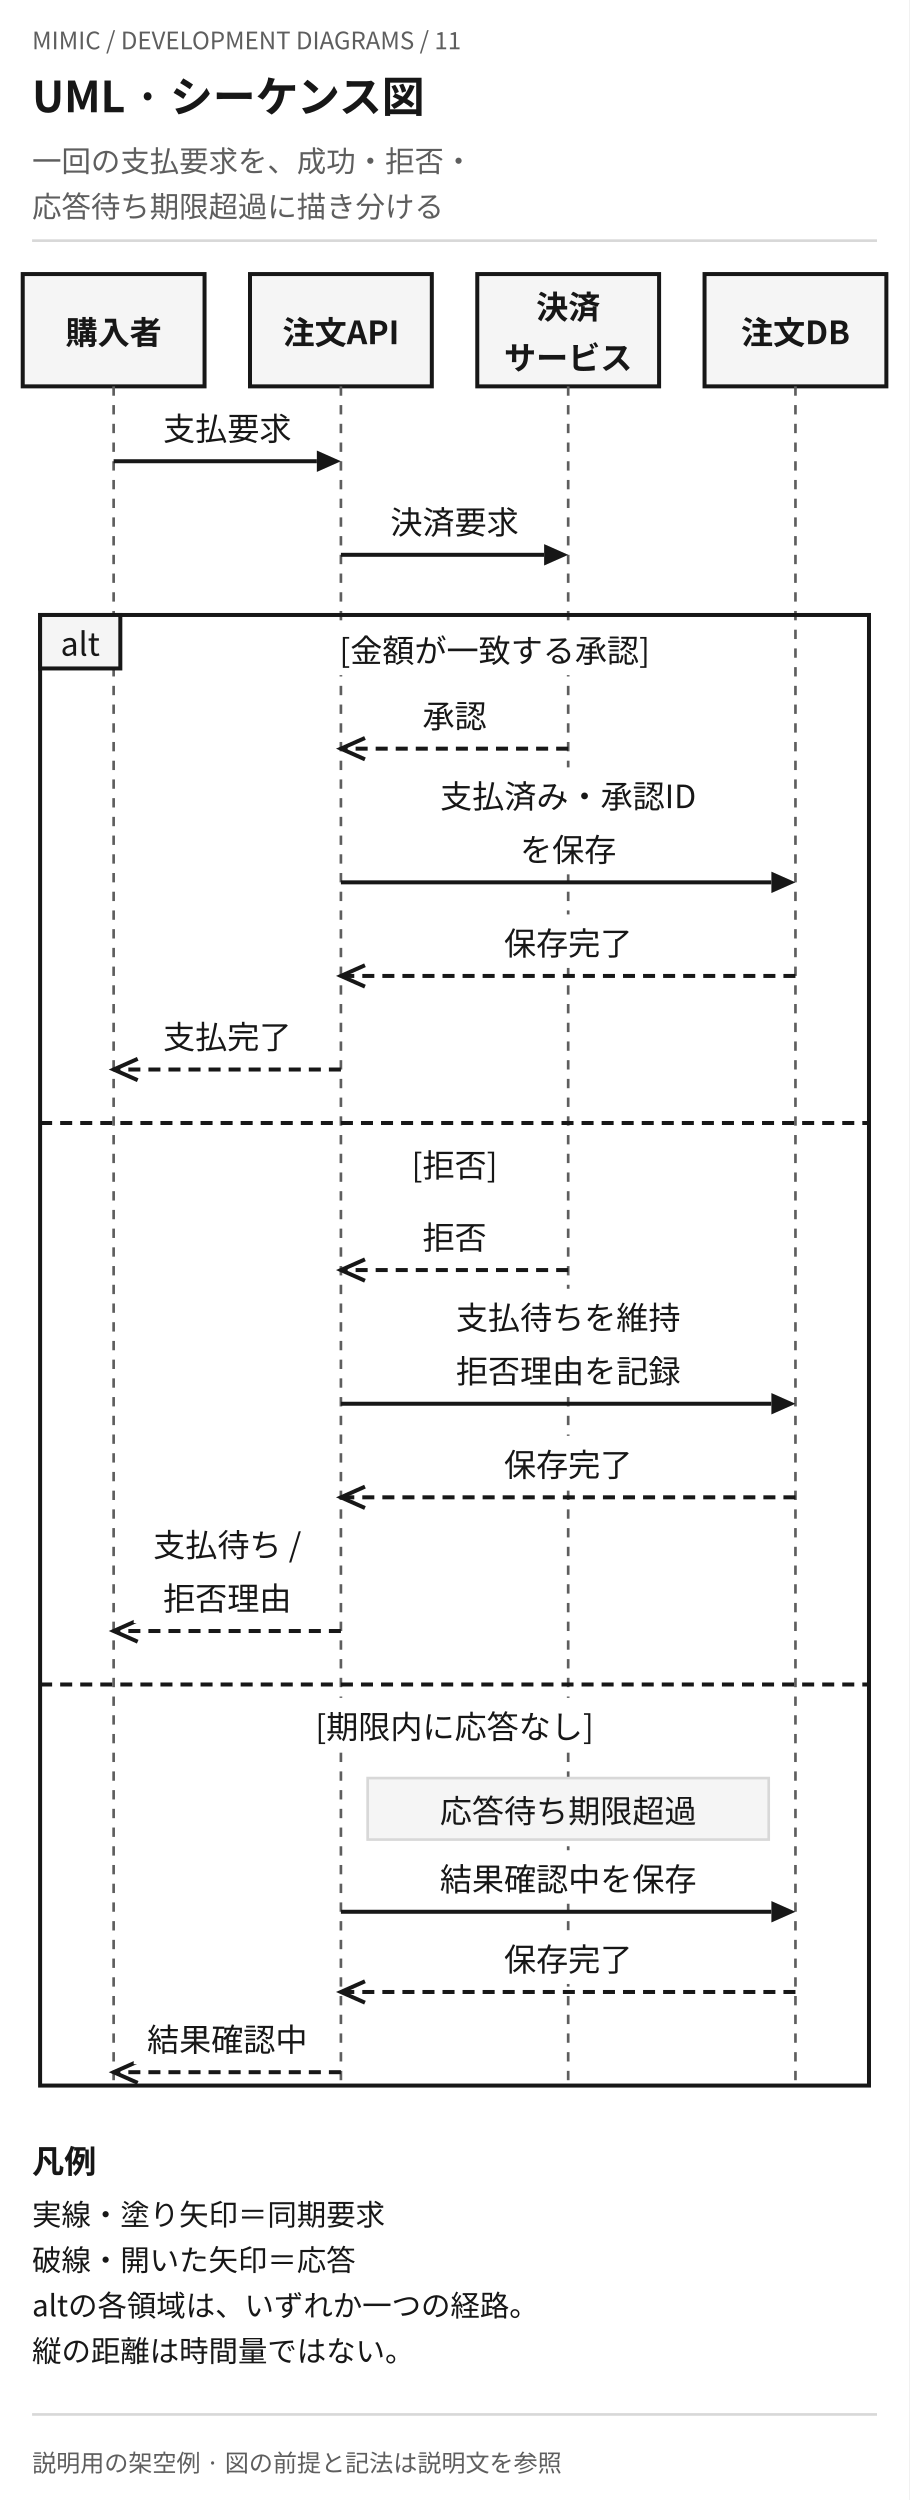
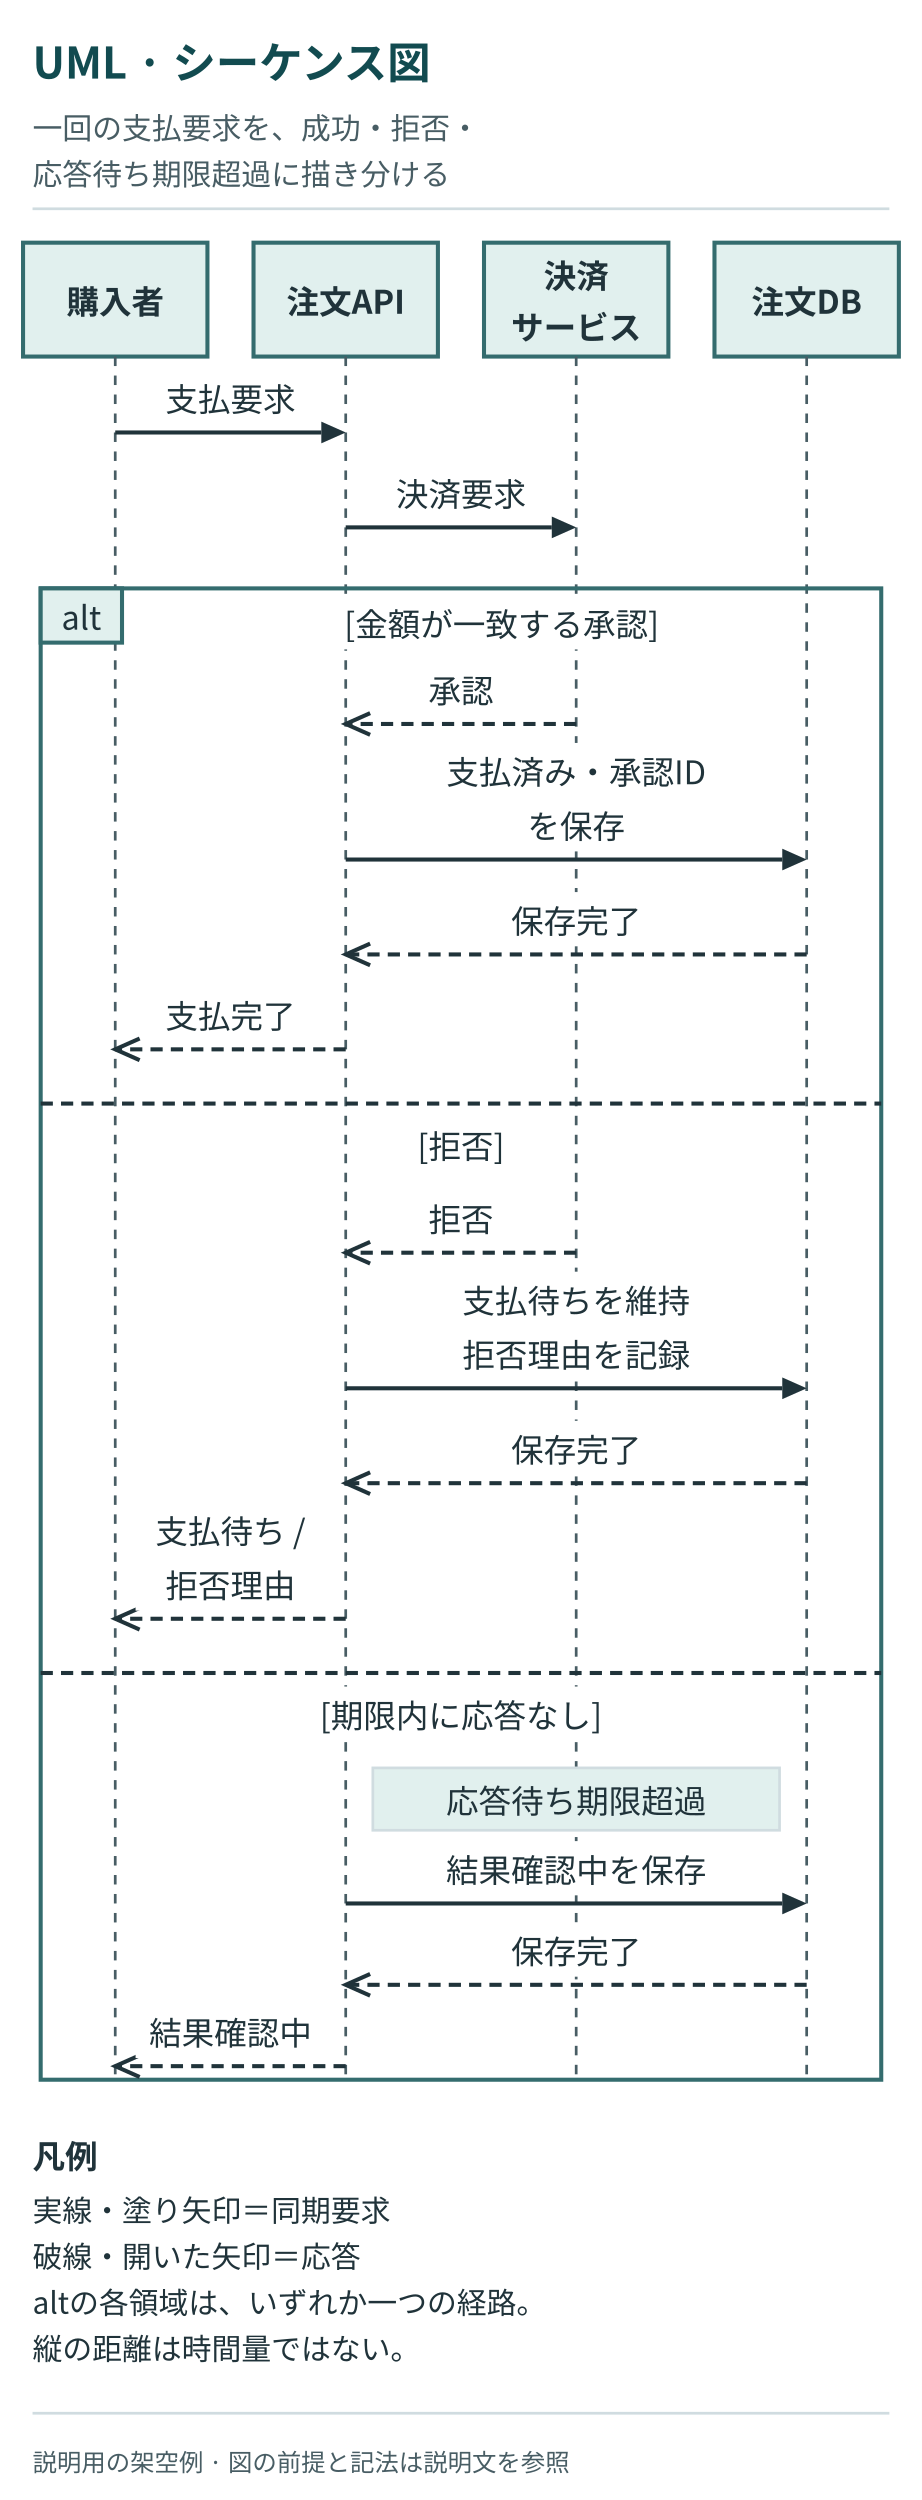
- <svg xmlns="http://www.w3.org/2000/svg" viewBox="0 0 680 1870" role="img" aria-labelledby="title desc">
+ <svg xmlns="http://www.w3.org/2000/svg" viewBox="0 26 680 1844" role="img" aria-labelledby="title desc">
  <rect x="0" y="0" width="680" height="1870" fill="#ffffff" stroke="none" stroke-width="3" />
-   <text x="24" y="29" fill="#5e5e5e" font-family="Noto Sans CJK JP, sans-serif" font-size="18" font-weight="400" text-anchor="start" dominant-baseline="central">MIMIC / DEVELOPMENT DIAGRAMS / 11</text>
-   <text x="24" y="70" fill="#171717" font-family="Noto Sans CJK JP, sans-serif" font-size="32" font-weight="600" text-anchor="start" dominant-baseline="central">UML · シーケンス図</text>
-   <text x="24" y="119.0" fill="#5e5e5e" font-family="Noto Sans CJK JP, sans-serif" font-size="22" font-weight="400" text-anchor="start" dominant-baseline="central">一回の支払要求を、成功・拒否・</text>
-   <text x="24" y="153.0" fill="#5e5e5e" font-family="Noto Sans CJK JP, sans-serif" font-size="22" font-weight="400" text-anchor="start" dominant-baseline="central">応答待ち期限超過に描き分ける</text>
-   <line x1="24" y1="180" x2="656" y2="180" stroke="#d8d8d8" stroke-width="2" />
-   <line x1="24" y1="1806" x2="656" y2="1806" stroke="#d8d8d8" stroke-width="2" />
-   <text x="24" y="1841" fill="#5e5e5e" font-family="Noto Sans CJK JP, sans-serif" font-size="18" font-weight="400" text-anchor="start" dominant-baseline="central">説明用の架空例 · 図の前提と記法は説明文を参照</text>
-   <rect x="17" y="205" width="136" height="84" fill="#f5f5f5" stroke="#171717" stroke-width="3" />
-   <text x="85" y="247.0" fill="#171717" font-family="Noto Sans CJK JP, sans-serif" font-size="24" font-weight="600" text-anchor="middle" dominant-baseline="central">購入者</text>
-   <line x1="85" y1="289" x2="85" y2="1560" stroke="#5e5e5e" stroke-width="2" stroke-dasharray="7 7" />
-   <rect x="187" y="205" width="136" height="84" fill="#f5f5f5" stroke="#171717" stroke-width="3" />
-   <text x="255" y="247.0" fill="#171717" font-family="Noto Sans CJK JP, sans-serif" font-size="24" font-weight="600" text-anchor="middle" dominant-baseline="central">注文API</text>
-   <line x1="255" y1="289" x2="255" y2="1560" stroke="#5e5e5e" stroke-width="2" stroke-dasharray="7 7" />
-   <rect x="357" y="205" width="136" height="84" fill="#f5f5f5" stroke="#171717" stroke-width="3" />
-   <text x="425" y="228.0" fill="#171717" font-family="Noto Sans CJK JP, sans-serif" font-size="24" font-weight="600" text-anchor="middle" dominant-baseline="central">決済</text>
-   <text x="425" y="266.0" fill="#171717" font-family="Noto Sans CJK JP, sans-serif" font-size="24" font-weight="600" text-anchor="middle" dominant-baseline="central">サービス</text>
-   <line x1="425" y1="289" x2="425" y2="1560" stroke="#5e5e5e" stroke-width="2" stroke-dasharray="7 7" />
-   <rect x="527" y="205" width="136" height="84" fill="#f5f5f5" stroke="#171717" stroke-width="3" />
-   <text x="595" y="247.0" fill="#171717" font-family="Noto Sans CJK JP, sans-serif" font-size="24" font-weight="600" text-anchor="middle" dominant-baseline="central">注文DB</text>
-   <line x1="595" y1="289" x2="595" y2="1560" stroke="#5e5e5e" stroke-width="2" stroke-dasharray="7 7" />
-   <polyline points="85,345 237.0,345.0" fill="none" stroke="#171717" stroke-width="3" />
-   <polygon points="237.0,337.0 255,345 237.0,353.0" fill="#171717" stroke="none" stroke-width="2" />
+   <text x="24" y="70" fill="#124b50" font-family="Noto Sans CJK JP, sans-serif" font-size="32" font-weight="700" text-anchor="start" dominant-baseline="central">UML · シーケンス図</text>
+   <text x="24" y="119.0" fill="#485d64" font-family="Noto Sans CJK JP, sans-serif" font-size="22" font-weight="400" text-anchor="start" dominant-baseline="central">一回の支払要求を、成功・拒否・</text>
+   <text x="24" y="153.0" fill="#485d64" font-family="Noto Sans CJK JP, sans-serif" font-size="22" font-weight="400" text-anchor="start" dominant-baseline="central">応答待ち期限超過に描き分ける</text>
+   <line x1="24" y1="180" x2="656" y2="180" stroke="#d0dce0" stroke-width="2" />
+   <line x1="24" y1="1806" x2="656" y2="1806" stroke="#d0dce0" stroke-width="2" />
+   <text x="24" y="1841" fill="#485d64" font-family="Noto Sans CJK JP, sans-serif" font-size="18" font-weight="400" text-anchor="start" dominant-baseline="central">説明用の架空例 · 図の前提と記法は説明文を参照</text>
+   <rect x="17" y="205" width="136" height="84" fill="#e1f0ee" stroke="#346c6e" stroke-width="3" />
+   <text x="85" y="247.0" fill="#20333a" font-family="Noto Sans CJK JP, sans-serif" font-size="24" font-weight="600" text-anchor="middle" dominant-baseline="central">購入者</text>
+   <line x1="85" y1="289" x2="85" y2="1560" stroke="#485d64" stroke-width="2" stroke-dasharray="7 7" />
+   <rect x="187" y="205" width="136" height="84" fill="#e1f0ee" stroke="#346c6e" stroke-width="3" />
+   <text x="255" y="247.0" fill="#20333a" font-family="Noto Sans CJK JP, sans-serif" font-size="24" font-weight="600" text-anchor="middle" dominant-baseline="central">注文API</text>
+   <line x1="255" y1="289" x2="255" y2="1560" stroke="#485d64" stroke-width="2" stroke-dasharray="7 7" />
+   <rect x="357" y="205" width="136" height="84" fill="#e1f0ee" stroke="#346c6e" stroke-width="3" />
+   <text x="425" y="228.0" fill="#20333a" font-family="Noto Sans CJK JP, sans-serif" font-size="24" font-weight="600" text-anchor="middle" dominant-baseline="central">決済</text>
+   <text x="425" y="266.0" fill="#20333a" font-family="Noto Sans CJK JP, sans-serif" font-size="24" font-weight="600" text-anchor="middle" dominant-baseline="central">サービス</text>
+   <line x1="425" y1="289" x2="425" y2="1560" stroke="#485d64" stroke-width="2" stroke-dasharray="7 7" />
+   <rect x="527" y="205" width="136" height="84" fill="#e1f0ee" stroke="#346c6e" stroke-width="3" />
+   <text x="595" y="247.0" fill="#20333a" font-family="Noto Sans CJK JP, sans-serif" font-size="24" font-weight="600" text-anchor="middle" dominant-baseline="central">注文DB</text>
+   <line x1="595" y1="289" x2="595" y2="1560" stroke="#485d64" stroke-width="2" stroke-dasharray="7 7" />
+   <polyline points="85,345 237.0,345.0" fill="none" stroke="#20333a" stroke-width="3" />
+   <polygon points="237.0,337.0 255,345 237.0,353.0" fill="#20333a" stroke="none" stroke-width="2" />
  <rect x="110.0" y="299.0" width="120" height="40" fill="#ffffff" stroke="none" stroke-width="3" />
-   <text x="170.0" y="319.0" fill="#171717" font-family="Noto Sans CJK JP, sans-serif" font-size="24" font-weight="400" text-anchor="middle" dominant-baseline="central">支払要求</text>
-   <polyline points="255,415 407.0,415.0" fill="none" stroke="#171717" stroke-width="3" />
-   <polygon points="407.0,407.0 425,415 407.0,423.0" fill="#171717" stroke="none" stroke-width="2" />
+   <text x="170.0" y="319.0" fill="#20333a" font-family="Noto Sans CJK JP, sans-serif" font-size="24" font-weight="400" text-anchor="middle" dominant-baseline="central">支払要求</text>
+   <polyline points="255,415 407.0,415.0" fill="none" stroke="#20333a" stroke-width="3" />
+   <polygon points="407.0,407.0 425,415 407.0,423.0" fill="#20333a" stroke="none" stroke-width="2" />
  <rect x="280.0" y="369.0" width="120" height="40" fill="#ffffff" stroke="none" stroke-width="3" />
-   <text x="340.0" y="389.0" fill="#171717" font-family="Noto Sans CJK JP, sans-serif" font-size="24" font-weight="400" text-anchor="middle" dominant-baseline="central">決済要求</text>
-   <rect x="30" y="460" width="620" height="1100" fill="none" stroke="#171717" stroke-width="3" />
-   <rect x="30" y="460" width="60" height="40" fill="#f5f5f5" stroke="#171717" stroke-width="3" />
-   <text x="60" y="480" fill="#171717" font-family="Noto Sans CJK JP, sans-serif" font-size="24" font-weight="400" text-anchor="middle" dominant-baseline="central">alt</text>
+   <text x="340.0" y="389.0" fill="#20333a" font-family="Noto Sans CJK JP, sans-serif" font-size="24" font-weight="400" text-anchor="middle" dominant-baseline="central">決済要求</text>
+   <rect x="30" y="460" width="620" height="1100" fill="none" stroke="#346c6e" stroke-width="3" />
+   <rect x="30" y="460" width="60" height="40" fill="#e1f0ee" stroke="#346c6e" stroke-width="3" />
+   <text x="60" y="480" fill="#20333a" font-family="Noto Sans CJK JP, sans-serif" font-size="24" font-weight="400" text-anchor="middle" dominant-baseline="central">alt</text>
  <rect x="230.0" y="465.0" width="280" height="40" fill="#ffffff" stroke="none" stroke-width="3" />
-   <text x="370" y="485.0" fill="#171717" font-family="Noto Sans CJK JP, sans-serif" font-size="24" font-weight="400" text-anchor="middle" dominant-baseline="central">[金額が一致する承認]</text>
-   <polyline points="425,560 255,560" fill="none" stroke="#171717" stroke-width="3" stroke-dasharray="9 6" />
-   <polyline points="273.0,568.0 255,560 273.0,552.0" fill="none" stroke="#171717" stroke-width="3" />
+   <text x="370" y="485.0" fill="#20333a" font-family="Noto Sans CJK JP, sans-serif" font-size="24" font-weight="400" text-anchor="middle" dominant-baseline="central">[金額が一致する承認]</text>
+   <polyline points="425,560 255,560" fill="none" stroke="#20333a" stroke-width="3" stroke-dasharray="9 6" />
+   <polyline points="273.0,568.0 255,560 273.0,552.0" fill="none" stroke="#20333a" stroke-width="3" />
  <rect x="305.0" y="514.0" width="70" height="40" fill="#ffffff" stroke="none" stroke-width="3" />
-   <text x="340.0" y="534.0" fill="#171717" font-family="Noto Sans CJK JP, sans-serif" font-size="24" font-weight="400" text-anchor="middle" dominant-baseline="central">承認</text>
-   <polyline points="255,660 577.0,660.0" fill="none" stroke="#171717" stroke-width="3" />
-   <polygon points="577.0,652.0 595,660 577.0,668.0" fill="#171717" stroke="none" stroke-width="2" />
+   <text x="340.0" y="534.0" fill="#20333a" font-family="Noto Sans CJK JP, sans-serif" font-size="24" font-weight="400" text-anchor="middle" dominant-baseline="central">承認</text>
+   <polyline points="255,660 577.0,660.0" fill="none" stroke="#20333a" stroke-width="3" />
+   <polygon points="577.0,652.0 595,660 577.0,668.0" fill="#20333a" stroke="none" stroke-width="2" />
  <rect x="315.0" y="574.0" width="220" height="80" fill="#ffffff" stroke="none" stroke-width="3" />
-   <text x="425.0" y="594.0" fill="#171717" font-family="Noto Sans CJK JP, sans-serif" font-size="24" font-weight="400" text-anchor="middle" dominant-baseline="central">支払済み・承認ID</text>
-   <text x="425.0" y="634.0" fill="#171717" font-family="Noto Sans CJK JP, sans-serif" font-size="24" font-weight="400" text-anchor="middle" dominant-baseline="central">を保存</text>
-   <polyline points="595,730 255,730" fill="none" stroke="#171717" stroke-width="3" stroke-dasharray="9 6" />
-   <polyline points="273.0,738.0 255,730 273.0,722.0" fill="none" stroke="#171717" stroke-width="3" />
+   <text x="425.0" y="594.0" fill="#20333a" font-family="Noto Sans CJK JP, sans-serif" font-size="24" font-weight="400" text-anchor="middle" dominant-baseline="central">支払済み・承認ID</text>
+   <text x="425.0" y="634.0" fill="#20333a" font-family="Noto Sans CJK JP, sans-serif" font-size="24" font-weight="400" text-anchor="middle" dominant-baseline="central">を保存</text>
+   <polyline points="595,730 255,730" fill="none" stroke="#20333a" stroke-width="3" stroke-dasharray="9 6" />
+   <polyline points="273.0,738.0 255,730 273.0,722.0" fill="none" stroke="#20333a" stroke-width="3" />
  <rect x="365.0" y="684.0" width="120" height="40" fill="#ffffff" stroke="none" stroke-width="3" />
-   <text x="425.0" y="704.0" fill="#171717" font-family="Noto Sans CJK JP, sans-serif" font-size="24" font-weight="400" text-anchor="middle" dominant-baseline="central">保存完了</text>
-   <polyline points="255,800 85,800" fill="none" stroke="#171717" stroke-width="3" stroke-dasharray="9 6" />
-   <polyline points="103.0,808.0 85,800 103.0,792.0" fill="none" stroke="#171717" stroke-width="3" />
+   <text x="425.0" y="704.0" fill="#20333a" font-family="Noto Sans CJK JP, sans-serif" font-size="24" font-weight="400" text-anchor="middle" dominant-baseline="central">保存完了</text>
+   <polyline points="255,800 85,800" fill="none" stroke="#20333a" stroke-width="3" stroke-dasharray="9 6" />
+   <polyline points="103.0,808.0 85,800 103.0,792.0" fill="none" stroke="#20333a" stroke-width="3" />
  <rect x="110.0" y="754.0" width="120" height="40" fill="#ffffff" stroke="none" stroke-width="3" />
-   <text x="170.0" y="774.0" fill="#171717" font-family="Noto Sans CJK JP, sans-serif" font-size="24" font-weight="400" text-anchor="middle" dominant-baseline="central">支払完了</text>
-   <line x1="30" y1="840" x2="650" y2="840" stroke="#171717" stroke-width="3" stroke-dasharray="9 6" />
+   <text x="170.0" y="774.0" fill="#20333a" font-family="Noto Sans CJK JP, sans-serif" font-size="24" font-weight="400" text-anchor="middle" dominant-baseline="central">支払完了</text>
+   <line x1="30" y1="840" x2="650" y2="840" stroke="#20333a" stroke-width="3" stroke-dasharray="9 6" />
  <rect x="290.0" y="850.0" width="100" height="40" fill="#ffffff" stroke="none" stroke-width="3" />
-   <text x="340" y="870.0" fill="#171717" font-family="Noto Sans CJK JP, sans-serif" font-size="24" font-weight="400" text-anchor="middle" dominant-baseline="central">[拒否]</text>
-   <polyline points="425,950 255,950" fill="none" stroke="#171717" stroke-width="3" stroke-dasharray="9 6" />
-   <polyline points="273.0,958.0 255,950 273.0,942.0" fill="none" stroke="#171717" stroke-width="3" />
+   <text x="340" y="870.0" fill="#20333a" font-family="Noto Sans CJK JP, sans-serif" font-size="24" font-weight="400" text-anchor="middle" dominant-baseline="central">[拒否]</text>
+   <polyline points="425,950 255,950" fill="none" stroke="#20333a" stroke-width="3" stroke-dasharray="9 6" />
+   <polyline points="273.0,958.0 255,950 273.0,942.0" fill="none" stroke="#20333a" stroke-width="3" />
  <rect x="305.0" y="904.0" width="70" height="40" fill="#ffffff" stroke="none" stroke-width="3" />
-   <text x="340.0" y="924.0" fill="#171717" font-family="Noto Sans CJK JP, sans-serif" font-size="24" font-weight="400" text-anchor="middle" dominant-baseline="central">拒否</text>
-   <polyline points="255,1050 577.0,1050.0" fill="none" stroke="#171717" stroke-width="3" />
-   <polygon points="577.0,1042.0 595,1050 577.0,1058.0" fill="#171717" stroke="none" stroke-width="2" />
+   <text x="340.0" y="924.0" fill="#20333a" font-family="Noto Sans CJK JP, sans-serif" font-size="24" font-weight="400" text-anchor="middle" dominant-baseline="central">拒否</text>
+   <polyline points="255,1050 577.0,1050.0" fill="none" stroke="#20333a" stroke-width="3" />
+   <polygon points="577.0,1042.0 595,1050 577.0,1058.0" fill="#20333a" stroke="none" stroke-width="2" />
  <rect x="320.0" y="964.0" width="210" height="80" fill="#ffffff" stroke="none" stroke-width="3" />
-   <text x="425.0" y="984.0" fill="#171717" font-family="Noto Sans CJK JP, sans-serif" font-size="24" font-weight="400" text-anchor="middle" dominant-baseline="central">支払待ちを維持</text>
-   <text x="425.0" y="1024.0" fill="#171717" font-family="Noto Sans CJK JP, sans-serif" font-size="24" font-weight="400" text-anchor="middle" dominant-baseline="central">拒否理由を記録</text>
-   <polyline points="595,1120 255,1120" fill="none" stroke="#171717" stroke-width="3" stroke-dasharray="9 6" />
-   <polyline points="273.0,1128.0 255,1120 273.0,1112.0" fill="none" stroke="#171717" stroke-width="3" />
+   <text x="425.0" y="984.0" fill="#20333a" font-family="Noto Sans CJK JP, sans-serif" font-size="24" font-weight="400" text-anchor="middle" dominant-baseline="central">支払待ちを維持</text>
+   <text x="425.0" y="1024.0" fill="#20333a" font-family="Noto Sans CJK JP, sans-serif" font-size="24" font-weight="400" text-anchor="middle" dominant-baseline="central">拒否理由を記録</text>
+   <polyline points="595,1120 255,1120" fill="none" stroke="#20333a" stroke-width="3" stroke-dasharray="9 6" />
+   <polyline points="273.0,1128.0 255,1120 273.0,1112.0" fill="none" stroke="#20333a" stroke-width="3" />
  <rect x="365.0" y="1074.0" width="120" height="40" fill="#ffffff" stroke="none" stroke-width="3" />
-   <text x="425.0" y="1094.0" fill="#171717" font-family="Noto Sans CJK JP, sans-serif" font-size="24" font-weight="400" text-anchor="middle" dominant-baseline="central">保存完了</text>
-   <polyline points="255,1220 85,1220" fill="none" stroke="#171717" stroke-width="3" stroke-dasharray="9 6" />
-   <polyline points="103.0,1228.0 85,1220 103.0,1212.0" fill="none" stroke="#171717" stroke-width="3" />
+   <text x="425.0" y="1094.0" fill="#20333a" font-family="Noto Sans CJK JP, sans-serif" font-size="24" font-weight="400" text-anchor="middle" dominant-baseline="central">保存完了</text>
+   <polyline points="255,1220 85,1220" fill="none" stroke="#20333a" stroke-width="3" stroke-dasharray="9 6" />
+   <polyline points="103.0,1228.0 85,1220 103.0,1212.0" fill="none" stroke="#20333a" stroke-width="3" />
  <rect x="100.0" y="1134.0" width="140" height="80" fill="#ffffff" stroke="none" stroke-width="3" />
-   <text x="170.0" y="1154.0" fill="#171717" font-family="Noto Sans CJK JP, sans-serif" font-size="24" font-weight="400" text-anchor="middle" dominant-baseline="central">支払待ち /</text>
-   <text x="170.0" y="1194.0" fill="#171717" font-family="Noto Sans CJK JP, sans-serif" font-size="24" font-weight="400" text-anchor="middle" dominant-baseline="central">拒否理由</text>
-   <line x1="30" y1="1260" x2="650" y2="1260" stroke="#171717" stroke-width="3" stroke-dasharray="9 6" />
+   <text x="170.0" y="1154.0" fill="#20333a" font-family="Noto Sans CJK JP, sans-serif" font-size="24" font-weight="400" text-anchor="middle" dominant-baseline="central">支払待ち /</text>
+   <text x="170.0" y="1194.0" fill="#20333a" font-family="Noto Sans CJK JP, sans-serif" font-size="24" font-weight="400" text-anchor="middle" dominant-baseline="central">拒否理由</text>
+   <line x1="30" y1="1260" x2="650" y2="1260" stroke="#20333a" stroke-width="3" stroke-dasharray="9 6" />
  <rect x="210.0" y="1270.0" width="260" height="40" fill="#ffffff" stroke="none" stroke-width="3" />
-   <text x="340" y="1290.0" fill="#171717" font-family="Noto Sans CJK JP, sans-serif" font-size="24" font-weight="400" text-anchor="middle" dominant-baseline="central">[期限内に応答なし]</text>
-   <rect x="275" y="1330" width="300" height="46" fill="#f5f5f5" stroke="#d8d8d8" stroke-width="2" />
-   <text x="425" y="1353" fill="#171717" font-family="Noto Sans CJK JP, sans-serif" font-size="24" font-weight="400" text-anchor="middle" dominant-baseline="central">応答待ち期限超過</text>
-   <polyline points="255,1430 577.0,1430.0" fill="none" stroke="#171717" stroke-width="3" />
-   <polygon points="577.0,1422.0 595,1430 577.0,1438.0" fill="#171717" stroke="none" stroke-width="2" />
+   <text x="340" y="1290.0" fill="#20333a" font-family="Noto Sans CJK JP, sans-serif" font-size="24" font-weight="400" text-anchor="middle" dominant-baseline="central">[期限内に応答なし]</text>
+   <rect x="275" y="1330" width="300" height="46" fill="#e1f0ee" stroke="#d0dce0" stroke-width="2" />
+   <text x="425" y="1353" fill="#20333a" font-family="Noto Sans CJK JP, sans-serif" font-size="24" font-weight="400" text-anchor="middle" dominant-baseline="central">応答待ち期限超過</text>
+   <polyline points="255,1430 577.0,1430.0" fill="none" stroke="#20333a" stroke-width="3" />
+   <polygon points="577.0,1422.0 595,1430 577.0,1438.0" fill="#20333a" stroke="none" stroke-width="2" />
  <rect x="310.0" y="1384.0" width="230" height="40" fill="#ffffff" stroke="none" stroke-width="3" />
-   <text x="425.0" y="1404.0" fill="#171717" font-family="Noto Sans CJK JP, sans-serif" font-size="24" font-weight="400" text-anchor="middle" dominant-baseline="central">結果確認中を保存</text>
-   <polyline points="595,1490 255,1490" fill="none" stroke="#171717" stroke-width="3" stroke-dasharray="9 6" />
-   <polyline points="273.0,1498.0 255,1490 273.0,1482.0" fill="none" stroke="#171717" stroke-width="3" />
+   <text x="425.0" y="1404.0" fill="#20333a" font-family="Noto Sans CJK JP, sans-serif" font-size="24" font-weight="400" text-anchor="middle" dominant-baseline="central">結果確認中を保存</text>
+   <polyline points="595,1490 255,1490" fill="none" stroke="#20333a" stroke-width="3" stroke-dasharray="9 6" />
+   <polyline points="273.0,1498.0 255,1490 273.0,1482.0" fill="none" stroke="#20333a" stroke-width="3" />
  <rect x="365.0" y="1444.0" width="120" height="40" fill="#ffffff" stroke="none" stroke-width="3" />
-   <text x="425.0" y="1464.0" fill="#171717" font-family="Noto Sans CJK JP, sans-serif" font-size="24" font-weight="400" text-anchor="middle" dominant-baseline="central">保存完了</text>
-   <polyline points="255,1550 85,1550" fill="none" stroke="#171717" stroke-width="3" stroke-dasharray="9 6" />
-   <polyline points="103.0,1558.0 85,1550 103.0,1542.0" fill="none" stroke="#171717" stroke-width="3" />
+   <text x="425.0" y="1464.0" fill="#20333a" font-family="Noto Sans CJK JP, sans-serif" font-size="24" font-weight="400" text-anchor="middle" dominant-baseline="central">保存完了</text>
+   <polyline points="255,1550 85,1550" fill="none" stroke="#20333a" stroke-width="3" stroke-dasharray="9 6" />
+   <polyline points="103.0,1558.0 85,1550 103.0,1542.0" fill="none" stroke="#20333a" stroke-width="3" />
  <rect x="100.0" y="1504.0" width="140" height="40" fill="#ffffff" stroke="none" stroke-width="3" />
-   <text x="170.0" y="1524.0" fill="#171717" font-family="Noto Sans CJK JP, sans-serif" font-size="24" font-weight="400" text-anchor="middle" dominant-baseline="central">結果確認中</text>
-   <text x="24" y="1615" fill="#171717" font-family="Noto Sans CJK JP, sans-serif" font-size="24" font-weight="600" text-anchor="start" dominant-baseline="central">凡例</text>
-   <text x="24" y="1655" fill="#171717" font-family="Noto Sans CJK JP, sans-serif" font-size="22" font-weight="400" text-anchor="start" dominant-baseline="central">実線・塗り矢印＝同期要求</text>
-   <text x="24" y="1689" fill="#171717" font-family="Noto Sans CJK JP, sans-serif" font-size="22" font-weight="400" text-anchor="start" dominant-baseline="central">破線・開いた矢印＝応答</text>
-   <text x="24" y="1723" fill="#171717" font-family="Noto Sans CJK JP, sans-serif" font-size="22" font-weight="400" text-anchor="start" dominant-baseline="central">altの各領域は、いずれか一つの経路。</text>
-   <text x="24" y="1757" fill="#171717" font-family="Noto Sans CJK JP, sans-serif" font-size="22" font-weight="400" text-anchor="start" dominant-baseline="central">縦の距離は時間量ではない。</text>
+   <text x="170.0" y="1524.0" fill="#20333a" font-family="Noto Sans CJK JP, sans-serif" font-size="24" font-weight="400" text-anchor="middle" dominant-baseline="central">結果確認中</text>
+   <text x="24" y="1615" fill="#20333a" font-family="Noto Sans CJK JP, sans-serif" font-size="24" font-weight="600" text-anchor="start" dominant-baseline="central">凡例</text>
+   <text x="24" y="1655" fill="#20333a" font-family="Noto Sans CJK JP, sans-serif" font-size="22" font-weight="400" text-anchor="start" dominant-baseline="central">実線・塗り矢印＝同期要求</text>
+   <text x="24" y="1689" fill="#20333a" font-family="Noto Sans CJK JP, sans-serif" font-size="22" font-weight="400" text-anchor="start" dominant-baseline="central">破線・開いた矢印＝応答</text>
+   <text x="24" y="1723" fill="#20333a" font-family="Noto Sans CJK JP, sans-serif" font-size="22" font-weight="400" text-anchor="start" dominant-baseline="central">altの各領域は、いずれか一つの経路。</text>
+   <text x="24" y="1757" fill="#20333a" font-family="Noto Sans CJK JP, sans-serif" font-size="22" font-weight="400" text-anchor="start" dominant-baseline="central">縦の距離は時間量ではない。</text>
</svg>
